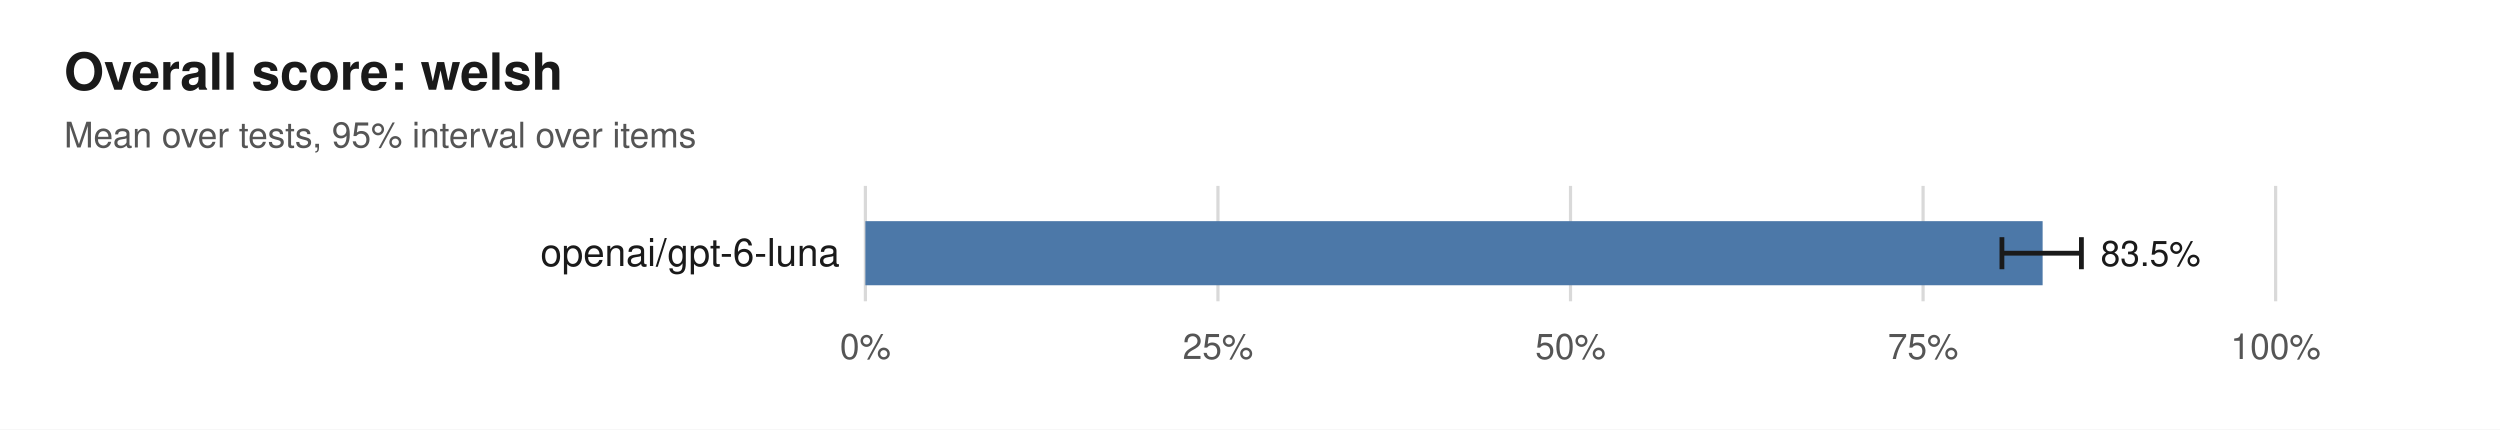
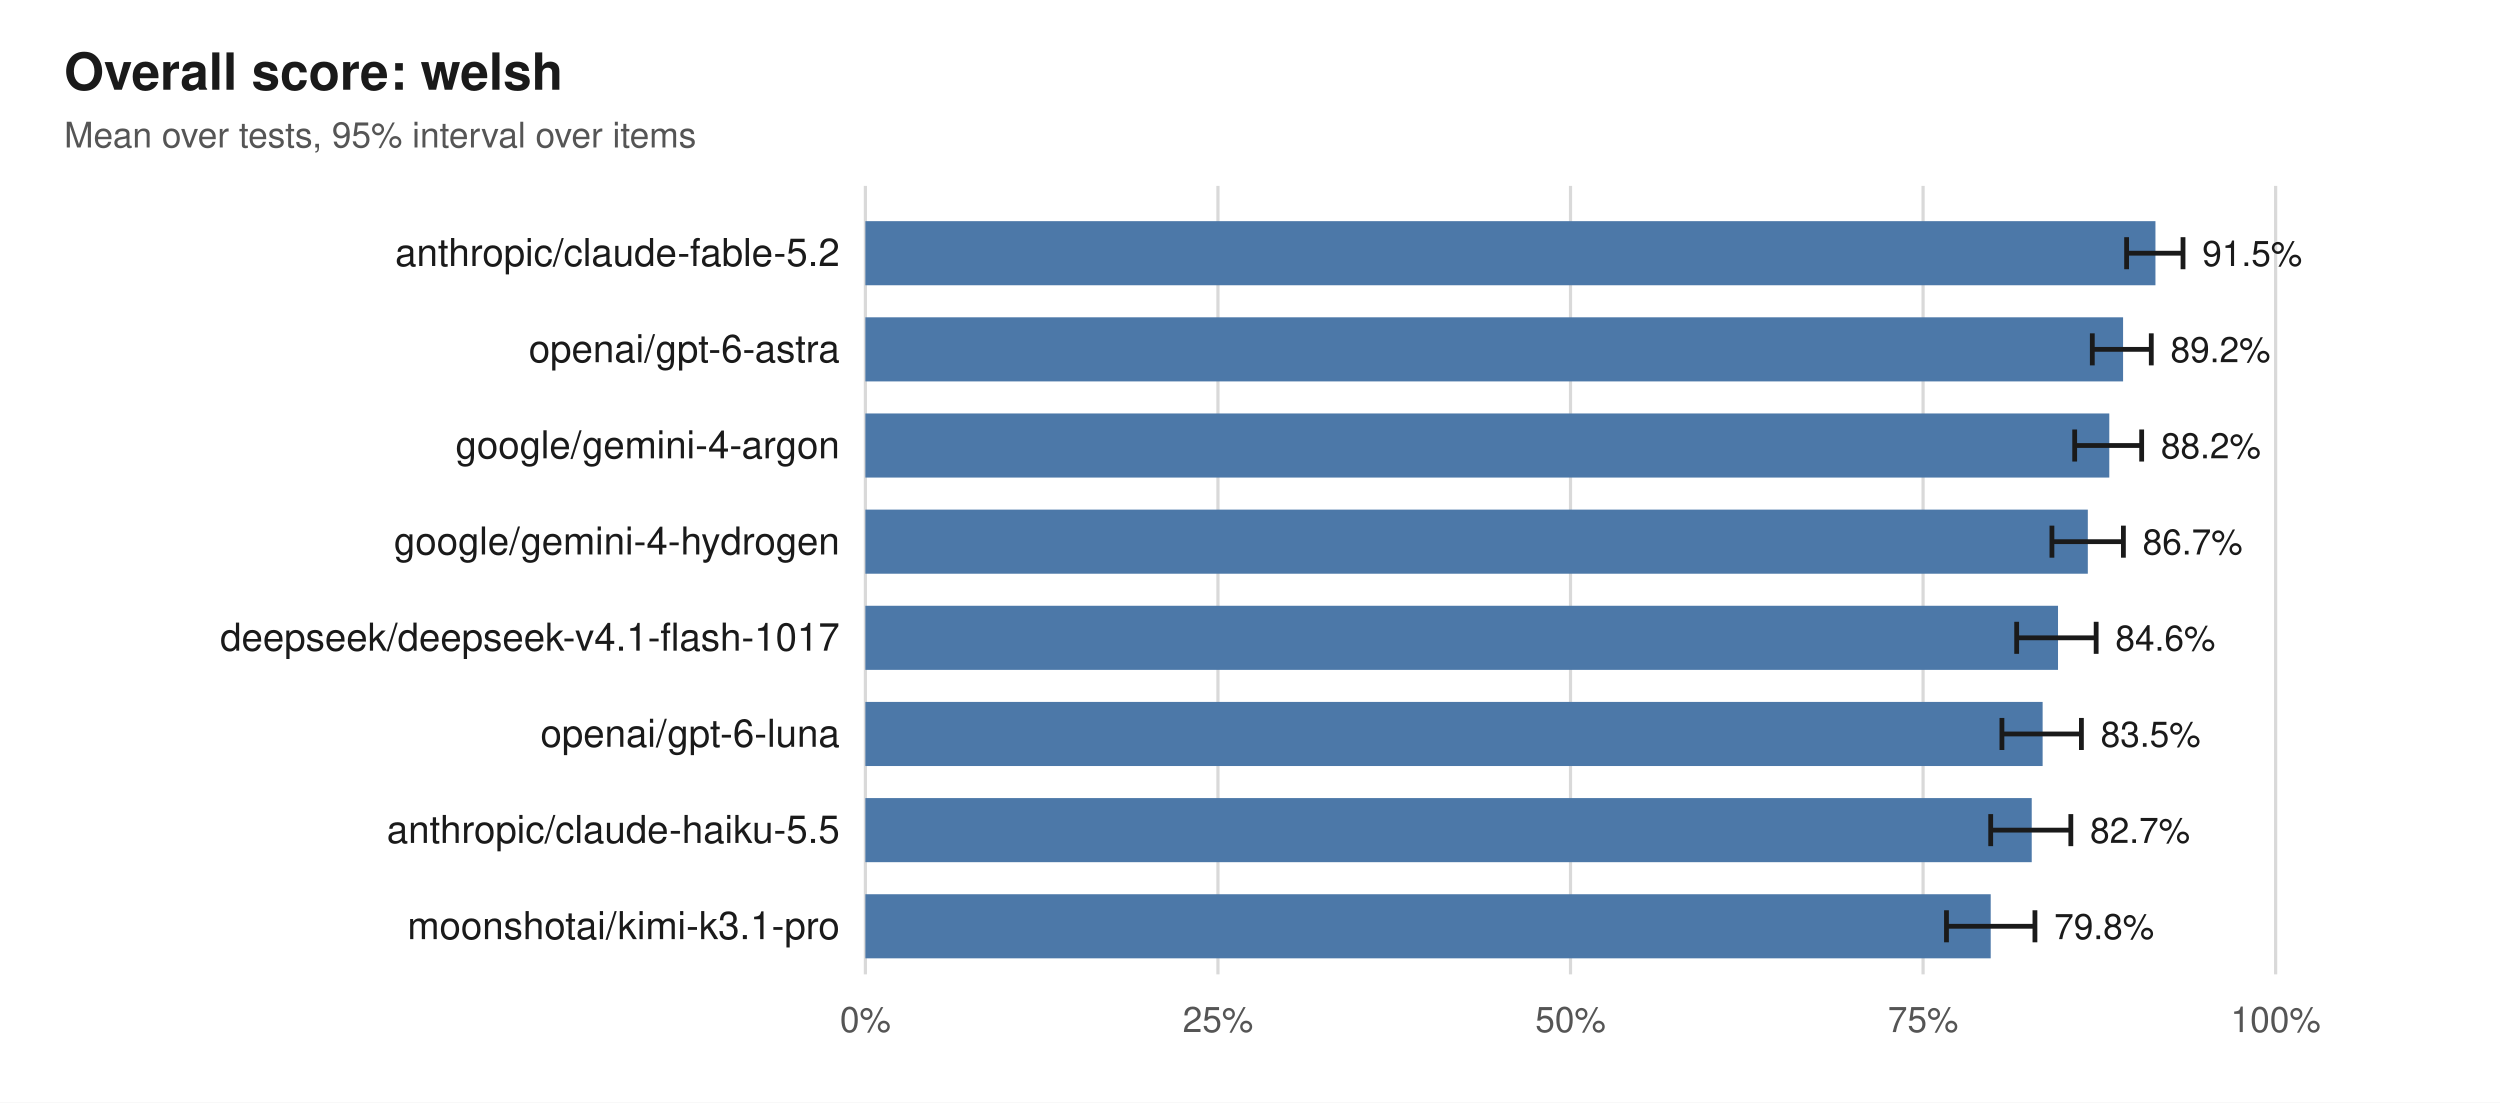
- <svg xmlns="http://www.w3.org/2000/svg" width="780" height="134" viewBox="0 0 780 134" role="img">
-   <rect x="0" y="0" width="780" height="134" fill="#ffffff" />
+ <svg xmlns="http://www.w3.org/2000/svg" width="780" height="344" viewBox="0 0 780 344" role="img">
+   <rect x="0" y="0" width="780" height="344" fill="#ffffff" />
  <text x="20.0" y="28.0" font-size="16" text-anchor="start" fill="#1a1a1a" font-weight="bold" font-family="Helvetica, Arial, sans-serif">Overall score: welsh</text>
  <text x="20.0" y="46.0" font-size="11" text-anchor="start" fill="#555555" font-weight="normal" font-family="Helvetica, Arial, sans-serif">Mean over tests, 95% interval over items</text>
-   <line x1="270.0" y1="58" x2="270.0" y2="94" stroke="#d9d9d9" stroke-width="1" />
-   <text x="270.0" y="112.0" font-size="11" text-anchor="middle" fill="#555555" font-weight="normal" font-family="Helvetica, Arial, sans-serif">0%</text>
-   <line x1="380.0" y1="58" x2="380.0" y2="94" stroke="#d9d9d9" stroke-width="1" />
-   <text x="380.0" y="112.0" font-size="11" text-anchor="middle" fill="#555555" font-weight="normal" font-family="Helvetica, Arial, sans-serif">25%</text>
-   <line x1="490.0" y1="58" x2="490.0" y2="94" stroke="#d9d9d9" stroke-width="1" />
-   <text x="490.0" y="112.0" font-size="11" text-anchor="middle" fill="#555555" font-weight="normal" font-family="Helvetica, Arial, sans-serif">50%</text>
-   <line x1="600.0" y1="58" x2="600.0" y2="94" stroke="#d9d9d9" stroke-width="1" />
-   <text x="600.0" y="112.0" font-size="11" text-anchor="middle" fill="#555555" font-weight="normal" font-family="Helvetica, Arial, sans-serif">75%</text>
-   <line x1="710.0" y1="58" x2="710.0" y2="94" stroke="#d9d9d9" stroke-width="1" />
-   <text x="710.0" y="112.0" font-size="11" text-anchor="middle" fill="#555555" font-weight="normal" font-family="Helvetica, Arial, sans-serif">100%</text>
-   <text x="262.0" y="83.0" font-size="12" text-anchor="end" fill="#1a1a1a" font-weight="normal" font-family="Helvetica, Arial, sans-serif">openai/gpt-6-luna</text>
-   <rect x="270" y="69" width="367.3" height="20" fill="#4c78a8" />
-   <line x1="624.6" y1="79.0" x2="649.4" y2="79.0" stroke="#1a1a1a" stroke-width="1.5" />
-   <line x1="624.6" y1="74.0" x2="624.6" y2="84.0" stroke="#1a1a1a" stroke-width="1.5" />
-   <line x1="649.4" y1="74.0" x2="649.4" y2="84.0" stroke="#1a1a1a" stroke-width="1.5" />
-   <text x="655.4" y="83.0" font-size="11" text-anchor="start" fill="#1a1a1a" font-weight="normal" font-family="Helvetica, Arial, sans-serif">83.5%</text>
+   <line x1="270.0" y1="58" x2="270.0" y2="304" stroke="#d9d9d9" stroke-width="1" />
+   <text x="270.0" y="322.0" font-size="11" text-anchor="middle" fill="#555555" font-weight="normal" font-family="Helvetica, Arial, sans-serif">0%</text>
+   <line x1="380.0" y1="58" x2="380.0" y2="304" stroke="#d9d9d9" stroke-width="1" />
+   <text x="380.0" y="322.0" font-size="11" text-anchor="middle" fill="#555555" font-weight="normal" font-family="Helvetica, Arial, sans-serif">25%</text>
+   <line x1="490.0" y1="58" x2="490.0" y2="304" stroke="#d9d9d9" stroke-width="1" />
+   <text x="490.0" y="322.0" font-size="11" text-anchor="middle" fill="#555555" font-weight="normal" font-family="Helvetica, Arial, sans-serif">50%</text>
+   <line x1="600.0" y1="58" x2="600.0" y2="304" stroke="#d9d9d9" stroke-width="1" />
+   <text x="600.0" y="322.0" font-size="11" text-anchor="middle" fill="#555555" font-weight="normal" font-family="Helvetica, Arial, sans-serif">75%</text>
+   <line x1="710.0" y1="58" x2="710.0" y2="304" stroke="#d9d9d9" stroke-width="1" />
+   <text x="710.0" y="322.0" font-size="11" text-anchor="middle" fill="#555555" font-weight="normal" font-family="Helvetica, Arial, sans-serif">100%</text>
+   <text x="262.0" y="83.0" font-size="12" text-anchor="end" fill="#1a1a1a" font-weight="normal" font-family="Helvetica, Arial, sans-serif">anthropic/claude-fable-5.2</text>
+   <rect x="270" y="69" width="402.5" height="20" fill="#4c78a8" />
+   <line x1="663.5" y1="79.0" x2="681.1" y2="79.0" stroke="#1a1a1a" stroke-width="1.5" />
+   <line x1="663.5" y1="74.0" x2="663.5" y2="84.0" stroke="#1a1a1a" stroke-width="1.5" />
+   <line x1="681.1" y1="74.0" x2="681.1" y2="84.0" stroke="#1a1a1a" stroke-width="1.5" />
+   <text x="687.1" y="83.0" font-size="11" text-anchor="start" fill="#1a1a1a" font-weight="normal" font-family="Helvetica, Arial, sans-serif">91.5%</text>
+   <text x="262.0" y="113.0" font-size="12" text-anchor="end" fill="#1a1a1a" font-weight="normal" font-family="Helvetica, Arial, sans-serif">openai/gpt-6-astra</text>
+   <rect x="270" y="99" width="392.4" height="20" fill="#4c78a8" />
+   <line x1="652.8" y1="109.0" x2="671.2" y2="109.0" stroke="#1a1a1a" stroke-width="1.5" />
+   <line x1="652.8" y1="104.0" x2="652.8" y2="114.0" stroke="#1a1a1a" stroke-width="1.5" />
+   <line x1="671.2" y1="104.0" x2="671.2" y2="114.0" stroke="#1a1a1a" stroke-width="1.5" />
+   <text x="677.2" y="113.0" font-size="11" text-anchor="start" fill="#1a1a1a" font-weight="normal" font-family="Helvetica, Arial, sans-serif">89.2%</text>
+   <text x="262.0" y="143.0" font-size="12" text-anchor="end" fill="#1a1a1a" font-weight="normal" font-family="Helvetica, Arial, sans-serif">google/gemini-4-argon</text>
+   <rect x="270" y="129" width="388.1" height="20" fill="#4c78a8" />
+   <line x1="647.3" y1="139.0" x2="668.2" y2="139.0" stroke="#1a1a1a" stroke-width="1.5" />
+   <line x1="647.3" y1="134.0" x2="647.3" y2="144.0" stroke="#1a1a1a" stroke-width="1.5" />
+   <line x1="668.2" y1="134.0" x2="668.2" y2="144.0" stroke="#1a1a1a" stroke-width="1.5" />
+   <text x="674.2" y="143.0" font-size="11" text-anchor="start" fill="#1a1a1a" font-weight="normal" font-family="Helvetica, Arial, sans-serif">88.2%</text>
+   <text x="262.0" y="173.0" font-size="12" text-anchor="end" fill="#1a1a1a" font-weight="normal" font-family="Helvetica, Arial, sans-serif">google/gemini-4-hydrogen</text>
+   <rect x="270" y="159" width="381.4" height="20" fill="#4c78a8" />
+   <line x1="640.2" y1="169.0" x2="662.5" y2="169.0" stroke="#1a1a1a" stroke-width="1.5" />
+   <line x1="640.2" y1="164.0" x2="640.2" y2="174.0" stroke="#1a1a1a" stroke-width="1.5" />
+   <line x1="662.5" y1="164.0" x2="662.5" y2="174.0" stroke="#1a1a1a" stroke-width="1.5" />
+   <text x="668.5" y="173.0" font-size="11" text-anchor="start" fill="#1a1a1a" font-weight="normal" font-family="Helvetica, Arial, sans-serif">86.7%</text>
+   <text x="262.0" y="203.0" font-size="12" text-anchor="end" fill="#1a1a1a" font-weight="normal" font-family="Helvetica, Arial, sans-serif">deepseek/deepseek-v4.1-flash-1017</text>
+   <rect x="270" y="189" width="372.1" height="20" fill="#4c78a8" />
+   <line x1="629.2" y1="199.0" x2="654.0" y2="199.0" stroke="#1a1a1a" stroke-width="1.5" />
+   <line x1="629.2" y1="194.0" x2="629.2" y2="204.0" stroke="#1a1a1a" stroke-width="1.5" />
+   <line x1="654.0" y1="194.0" x2="654.0" y2="204.0" stroke="#1a1a1a" stroke-width="1.5" />
+   <text x="660.0" y="203.0" font-size="11" text-anchor="start" fill="#1a1a1a" font-weight="normal" font-family="Helvetica, Arial, sans-serif">84.6%</text>
+   <text x="262.0" y="233.0" font-size="12" text-anchor="end" fill="#1a1a1a" font-weight="normal" font-family="Helvetica, Arial, sans-serif">openai/gpt-6-luna</text>
+   <rect x="270" y="219" width="367.3" height="20" fill="#4c78a8" />
+   <line x1="624.6" y1="229.0" x2="649.4" y2="229.0" stroke="#1a1a1a" stroke-width="1.5" />
+   <line x1="624.6" y1="224.0" x2="624.6" y2="234.0" stroke="#1a1a1a" stroke-width="1.5" />
+   <line x1="649.4" y1="224.0" x2="649.4" y2="234.0" stroke="#1a1a1a" stroke-width="1.5" />
+   <text x="655.4" y="233.0" font-size="11" text-anchor="start" fill="#1a1a1a" font-weight="normal" font-family="Helvetica, Arial, sans-serif">83.5%</text>
+   <text x="262.0" y="263.0" font-size="12" text-anchor="end" fill="#1a1a1a" font-weight="normal" font-family="Helvetica, Arial, sans-serif">anthropic/claude-haiku-5.5</text>
+   <rect x="270" y="249" width="363.9" height="20" fill="#4c78a8" />
+   <line x1="621.1" y1="259.0" x2="646.1" y2="259.0" stroke="#1a1a1a" stroke-width="1.5" />
+   <line x1="621.1" y1="254.0" x2="621.1" y2="264.0" stroke="#1a1a1a" stroke-width="1.5" />
+   <line x1="646.1" y1="254.0" x2="646.1" y2="264.0" stroke="#1a1a1a" stroke-width="1.5" />
+   <text x="652.1" y="263.0" font-size="11" text-anchor="start" fill="#1a1a1a" font-weight="normal" font-family="Helvetica, Arial, sans-serif">82.7%</text>
+   <text x="262.0" y="293.0" font-size="12" text-anchor="end" fill="#1a1a1a" font-weight="normal" font-family="Helvetica, Arial, sans-serif">moonshotai/kimi-k3.1-pro</text>
+   <rect x="270" y="279" width="351.1" height="20" fill="#4c78a8" />
+   <line x1="607.3" y1="289.0" x2="634.9" y2="289.0" stroke="#1a1a1a" stroke-width="1.5" />
+   <line x1="607.3" y1="284.0" x2="607.3" y2="294.0" stroke="#1a1a1a" stroke-width="1.5" />
+   <line x1="634.9" y1="284.0" x2="634.9" y2="294.0" stroke="#1a1a1a" stroke-width="1.5" />
+   <text x="640.9" y="293.0" font-size="11" text-anchor="start" fill="#1a1a1a" font-weight="normal" font-family="Helvetica, Arial, sans-serif">79.8%</text>
</svg>
